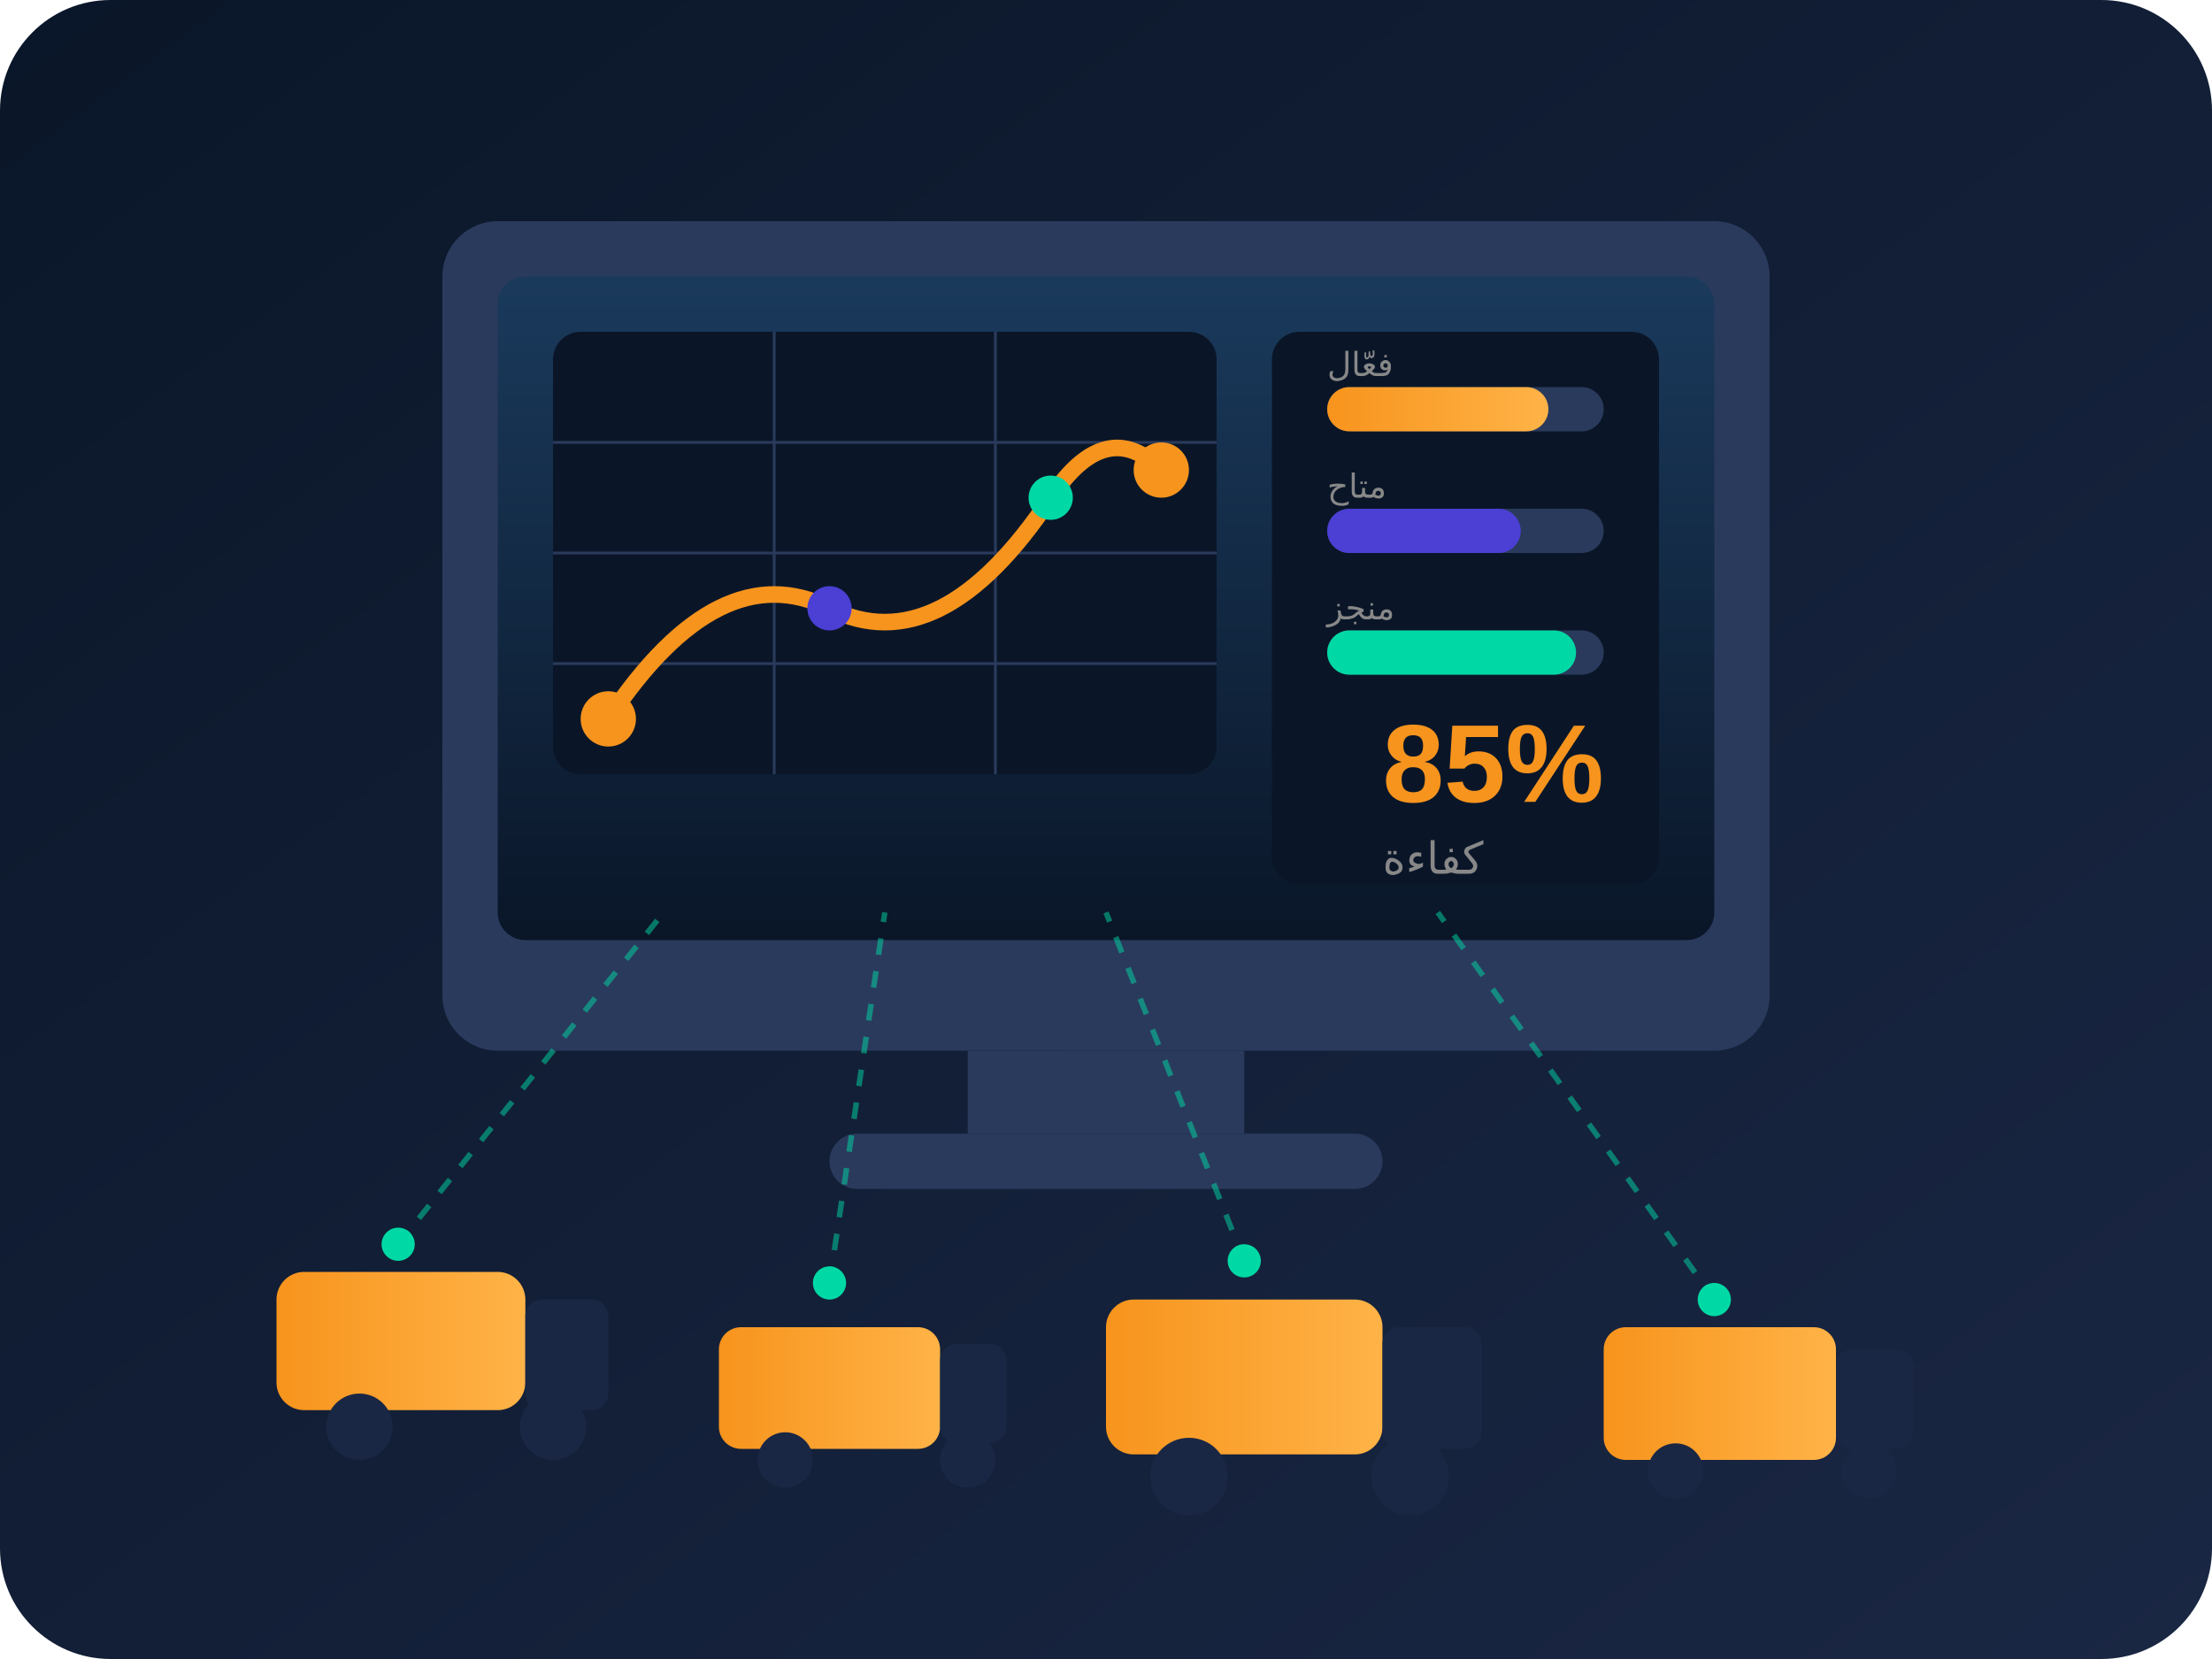
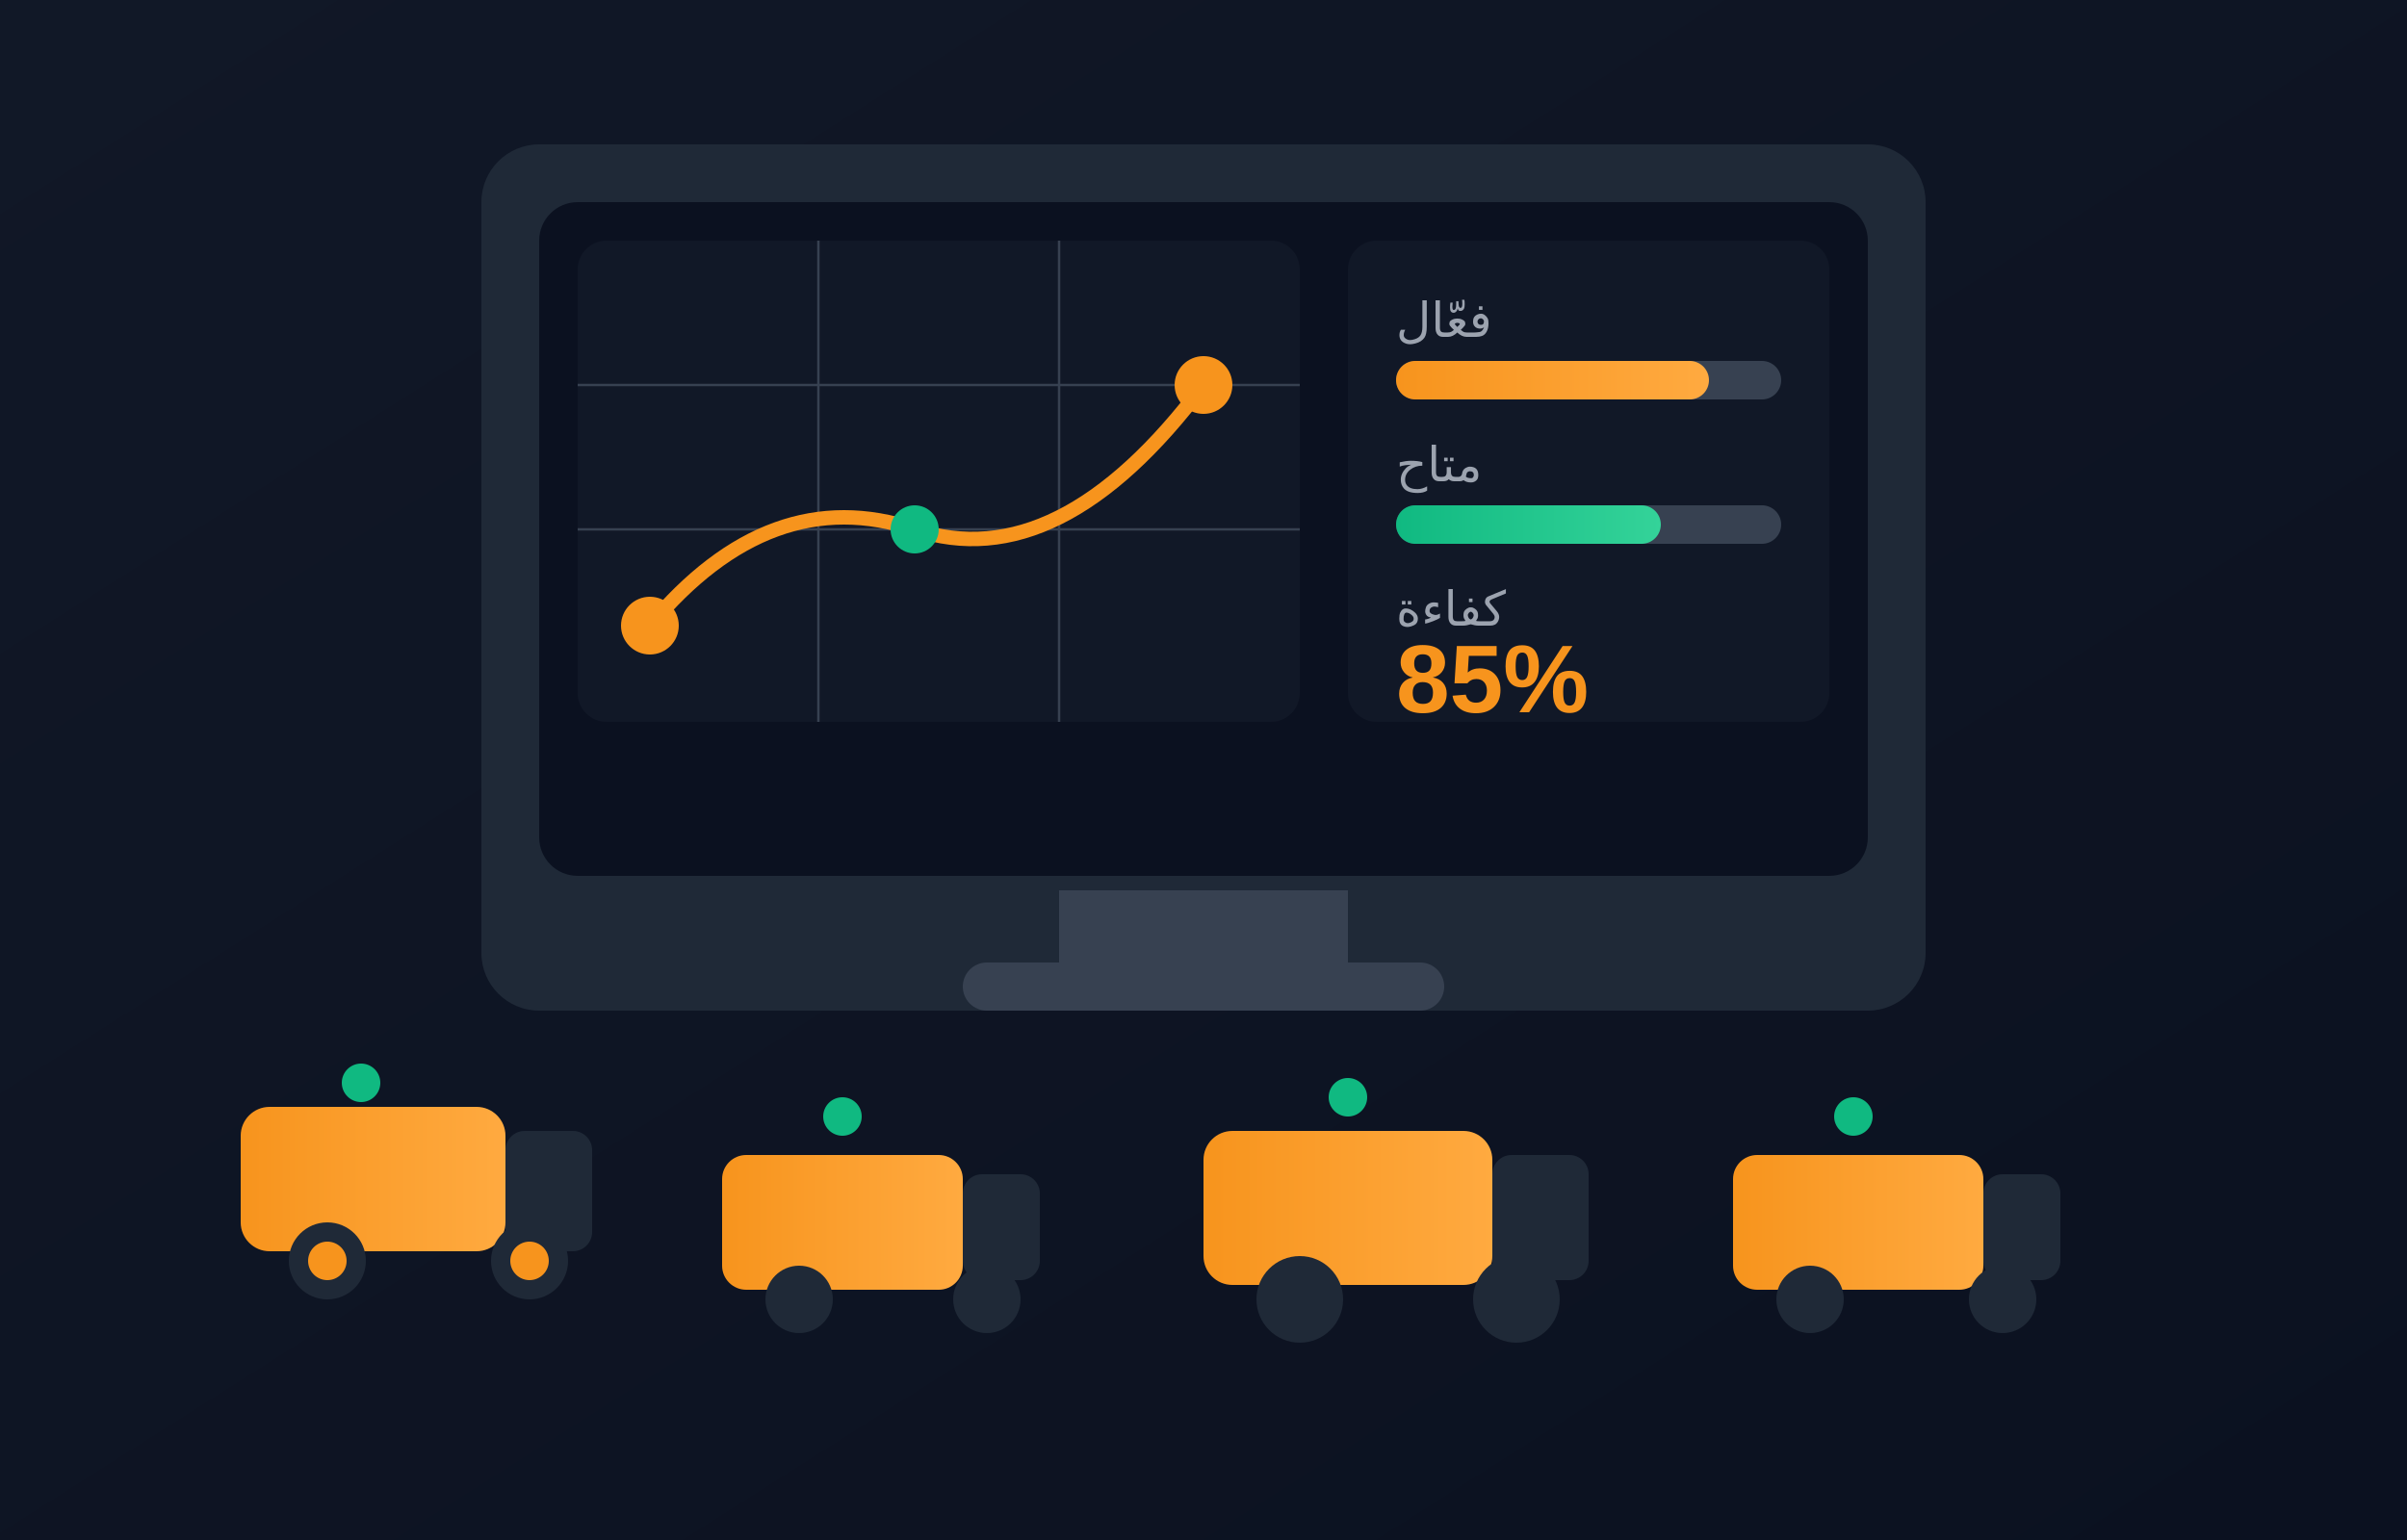
- <svg xmlns="http://www.w3.org/2000/svg" viewBox="0 0 400 300" fill="none">
+ <svg xmlns="http://www.w3.org/2000/svg" viewBox="0 0 500 320" fill="none">
  <defs>
    <linearGradient id="bg3" x1="0%" y1="0%" x2="100%" y2="100%">
-       <stop offset="0%" style="stop-color:#0A1628" />
-       <stop offset="100%" style="stop-color:#1a2744" />
+       <stop offset="0%" style="stop-color:#111827" />
+       <stop offset="100%" style="stop-color:#0B1120" />
    </linearGradient>
    <linearGradient id="orange3" x1="0%" y1="0%" x2="100%" y2="0%">
      <stop offset="0%" style="stop-color:#F7941D" />
-       <stop offset="100%" style="stop-color:#FFB347" />
+       <stop offset="100%" style="stop-color:#FFAA40" />
    </linearGradient>
-     <linearGradient id="screen3" x1="0%" y1="0%" x2="0%" y2="100%">
-       <stop offset="0%" style="stop-color:#1a3a5c" />
-       <stop offset="100%" style="stop-color:#0A1628" />
+     <linearGradient id="green3" x1="0%" y1="0%" x2="100%" y2="0%">
+       <stop offset="0%" style="stop-color:#10B981" />
+       <stop offset="100%" style="stop-color:#34D399" />
    </linearGradient>
  </defs>
-   <rect width="400" height="300" rx="20" fill="url(#bg3)" />
-   <rect x="80" y="40" width="240" height="150" rx="10" fill="#2a3a5c" />
-   <rect x="90" y="50" width="220" height="120" rx="5" fill="url(#screen3)" />
-   <rect x="175" y="190" width="50" height="15" fill="#2a3a5c" />
-   <rect x="150" y="205" width="100" height="10" rx="5" fill="#2a3a5c" />
-   <rect x="100" y="60" width="120" height="80" rx="5" fill="#0A1628" />
-   <line x1="100" y1="80" x2="220" y2="80" stroke="#2a3a5c" stroke-width="0.5" />
-   <line x1="100" y1="100" x2="220" y2="100" stroke="#2a3a5c" stroke-width="0.5" />
-   <line x1="100" y1="120" x2="220" y2="120" stroke="#2a3a5c" stroke-width="0.5" />
-   <line x1="140" y1="60" x2="140" y2="140" stroke="#2a3a5c" stroke-width="0.5" />
-   <line x1="180" y1="60" x2="180" y2="140" stroke="#2a3a5c" stroke-width="0.5" />
-   <path d="M 110 130 Q 130 100 150 110 Q 170 120 190 90 Q 200 75 210 85" stroke="#F7941D" stroke-width="3" fill="none" stroke-linecap="round" />
-   <circle cx="110" cy="130" r="5" fill="#F7941D" />
-   <circle cx="150" cy="110" r="4" fill="#4B3FD4" />
-   <circle cx="190" cy="90" r="4" fill="#00D9A5" />
-   <circle cx="210" cy="85" r="5" fill="#F7941D" />
-   <rect x="230" y="60" width="70" height="100" rx="5" fill="#0A1628" />
-   <rect x="240" y="70" width="50" height="8" rx="4" fill="#2a3a5c" />
-   <rect x="240" y="70" width="40" height="8" rx="4" fill="url(#orange3)" />
-   <text x="240" y="68" font-family="Arial" font-size="6" fill="#888">فعّال</text>
-   <rect x="240" y="92" width="50" height="8" rx="4" fill="#2a3a5c" />
-   <rect x="240" y="92" width="35" height="8" rx="4" fill="#4B3FD4" />
-   <text x="240" y="90" font-family="Arial" font-size="6" fill="#888">متاح</text>
-   <rect x="240" y="114" width="50" height="8" rx="4" fill="#2a3a5c" />
-   <rect x="240" y="114" width="45" height="8" rx="4" fill="#00D9A5" />
-   <text x="240" y="112" font-family="Arial" font-size="6" fill="#888">منجز</text>
-   <text x="250" y="145" font-family="Arial" font-size="20" font-weight="bold" fill="#F7941D">85%</text>
-   <text x="250" y="158" font-family="Arial" font-size="8" fill="#888">كفاءة</text>
+   <rect width="500" height="320" fill="url(#bg3)" />
+   <g transform="translate(100, 30)">
+     <rect x="0" y="0" width="300" height="180" rx="12" fill="#1F2937" />
+     <rect x="12" y="12" width="276" height="140" rx="8" fill="#0B1120" />
+     <rect x="20" y="20" width="150" height="100" rx="6" fill="#111827" />
+     <line x1="20" y1="50" x2="170" y2="50" stroke="#374151" stroke-width="0.5" />
+     <line x1="20" y1="80" x2="170" y2="80" stroke="#374151" stroke-width="0.5" />
+     <line x1="70" y1="20" x2="70" y2="120" stroke="#374151" stroke-width="0.5" />
+     <line x1="120" y1="20" x2="120" y2="120" stroke="#374151" stroke-width="0.5" />
+     <path d="M 35 100 Q 60 70 90 80 Q 120 90 150 50" stroke="#F7941D" stroke-width="3" fill="none" />
+     <circle cx="35" cy="100" r="6" fill="#F7941D" />
+     <circle cx="90" cy="80" r="5" fill="#10B981" />
+     <circle cx="150" cy="50" r="6" fill="#F7941D" />
+     <rect x="180" y="20" width="100" height="100" rx="6" fill="#111827" />
+     <text x="190" y="40" font-family="Arial" font-size="10" fill="#9CA3AF">فعّال</text>
+     <rect x="190" y="45" width="80" height="8" rx="4" fill="#374151" />
+     <rect x="190" y="45" width="65" height="8" rx="4" fill="url(#orange3)" />
+     <text x="190" y="70" font-family="Arial" font-size="10" fill="#9CA3AF">متاح</text>
+     <rect x="190" y="75" width="80" height="8" rx="4" fill="#374151" />
+     <rect x="190" y="75" width="55" height="8" rx="4" fill="url(#green3)" />
+     <text x="190" y="100" font-family="Arial" font-size="10" fill="#9CA3AF">كفاءة</text>
+     <text x="190" y="118" font-family="Arial" font-size="20" font-weight="bold" fill="#F7941D">85%</text>
+     <rect x="120" y="155" width="60" height="15" fill="#374151" />
+     <rect x="100" y="170" width="100" height="10" rx="5" fill="#374151" />
+   </g>
  <g transform="translate(50, 230)">
-     <rect x="0" y="0" width="45" height="25" rx="5" fill="url(#orange3)" />
-     <rect x="45" y="5" width="15" height="20" rx="3" fill="#1a2744" />
-     <circle cx="15" cy="28" r="6" fill="#1a2744" />
-     <circle cx="50" cy="28" r="6" fill="#1a2744" />
+     <rect x="0" y="0" width="55" height="30" rx="6" fill="url(#orange3)" />
+     <rect x="55" y="5" width="18" height="25" rx="4" fill="#1F2937" />
+     <circle cx="18" cy="32" r="8" fill="#1F2937" />
+     <circle cx="60" cy="32" r="8" fill="#1F2937" />
+     <circle cx="18" cy="32" r="4" fill="#F7941D" />
+     <circle cx="60" cy="32" r="4" fill="#F7941D" />
  </g>
-   <g transform="translate(130, 240)">
-     <rect x="0" y="0" width="40" height="22" rx="4" fill="url(#orange3)" />
-     <rect x="40" y="3" width="12" height="18" rx="3" fill="#1a2744" />
-     <circle cx="12" cy="24" r="5" fill="#1a2744" />
-     <circle cx="45" cy="24" r="5" fill="#1a2744" />
+   <g transform="translate(150, 240)">
+     <rect x="0" y="0" width="50" height="28" rx="5" fill="url(#orange3)" />
+     <rect x="50" y="4" width="16" height="22" rx="4" fill="#1F2937" />
+     <circle cx="16" cy="30" r="7" fill="#1F2937" />
+     <circle cx="55" cy="30" r="7" fill="#1F2937" />
  </g>
-   <g transform="translate(200, 235)">
-     <rect x="0" y="0" width="50" height="28" rx="5" fill="url(#orange3)" />
-     <rect x="50" y="5" width="18" height="22" rx="3" fill="#1a2744" />
-     <circle cx="15" cy="32" r="7" fill="#1a2744" />
-     <circle cx="55" cy="32" r="7" fill="#1a2744" />
+   <g transform="translate(250, 235)">
+     <rect x="0" y="0" width="60" height="32" rx="6" fill="url(#orange3)" />
+     <rect x="60" y="5" width="20" height="26" rx="4" fill="#1F2937" />
+     <circle cx="20" cy="35" r="9" fill="#1F2937" />
+     <circle cx="65" cy="35" r="9" fill="#1F2937" />
  </g>
-   <g transform="translate(290, 240)">
-     <rect x="0" y="0" width="42" height="24" rx="4" fill="url(#orange3)" />
-     <rect x="42" y="4" width="14" height="18" rx="3" fill="#1a2744" />
-     <circle cx="13" cy="26" r="5" fill="#1a2744" />
-     <circle cx="48" cy="26" r="5" fill="#1a2744" />
+   <g transform="translate(360, 240)">
+     <rect x="0" y="0" width="52" height="28" rx="5" fill="url(#orange3)" />
+     <rect x="52" y="4" width="16" height="22" rx="4" fill="#1F2937" />
+     <circle cx="16" cy="30" r="7" fill="#1F2937" />
+     <circle cx="56" cy="30" r="7" fill="#1F2937" />
  </g>
-   <circle cx="72" cy="225" r="3" fill="#00D9A5" />
-   <circle cx="150" cy="232" r="3" fill="#00D9A5" />
-   <circle cx="225" cy="228" r="3" fill="#00D9A5" />
-   <circle cx="310" cy="235" r="3" fill="#00D9A5" />
-   <line x1="72" y1="225" x2="120" y2="165" stroke="#00D9A5" stroke-width="1" stroke-dasharray="3,3" opacity="0.5" />
-   <line x1="150" y1="232" x2="160" y2="165" stroke="#00D9A5" stroke-width="1" stroke-dasharray="3,3" opacity="0.5" />
-   <line x1="225" y1="228" x2="200" y2="165" stroke="#00D9A5" stroke-width="1" stroke-dasharray="3,3" opacity="0.5" />
-   <line x1="310" y1="235" x2="260" y2="165" stroke="#00D9A5" stroke-width="1" stroke-dasharray="3,3" opacity="0.5" />
+   <circle cx="75" cy="225" r="4" fill="#10B981" />
+   <circle cx="175" cy="232" r="4" fill="#10B981" />
+   <circle cx="280" cy="228" r="4" fill="#10B981" />
+   <circle cx="385" cy="232" r="4" fill="#10B981" />
</svg>
